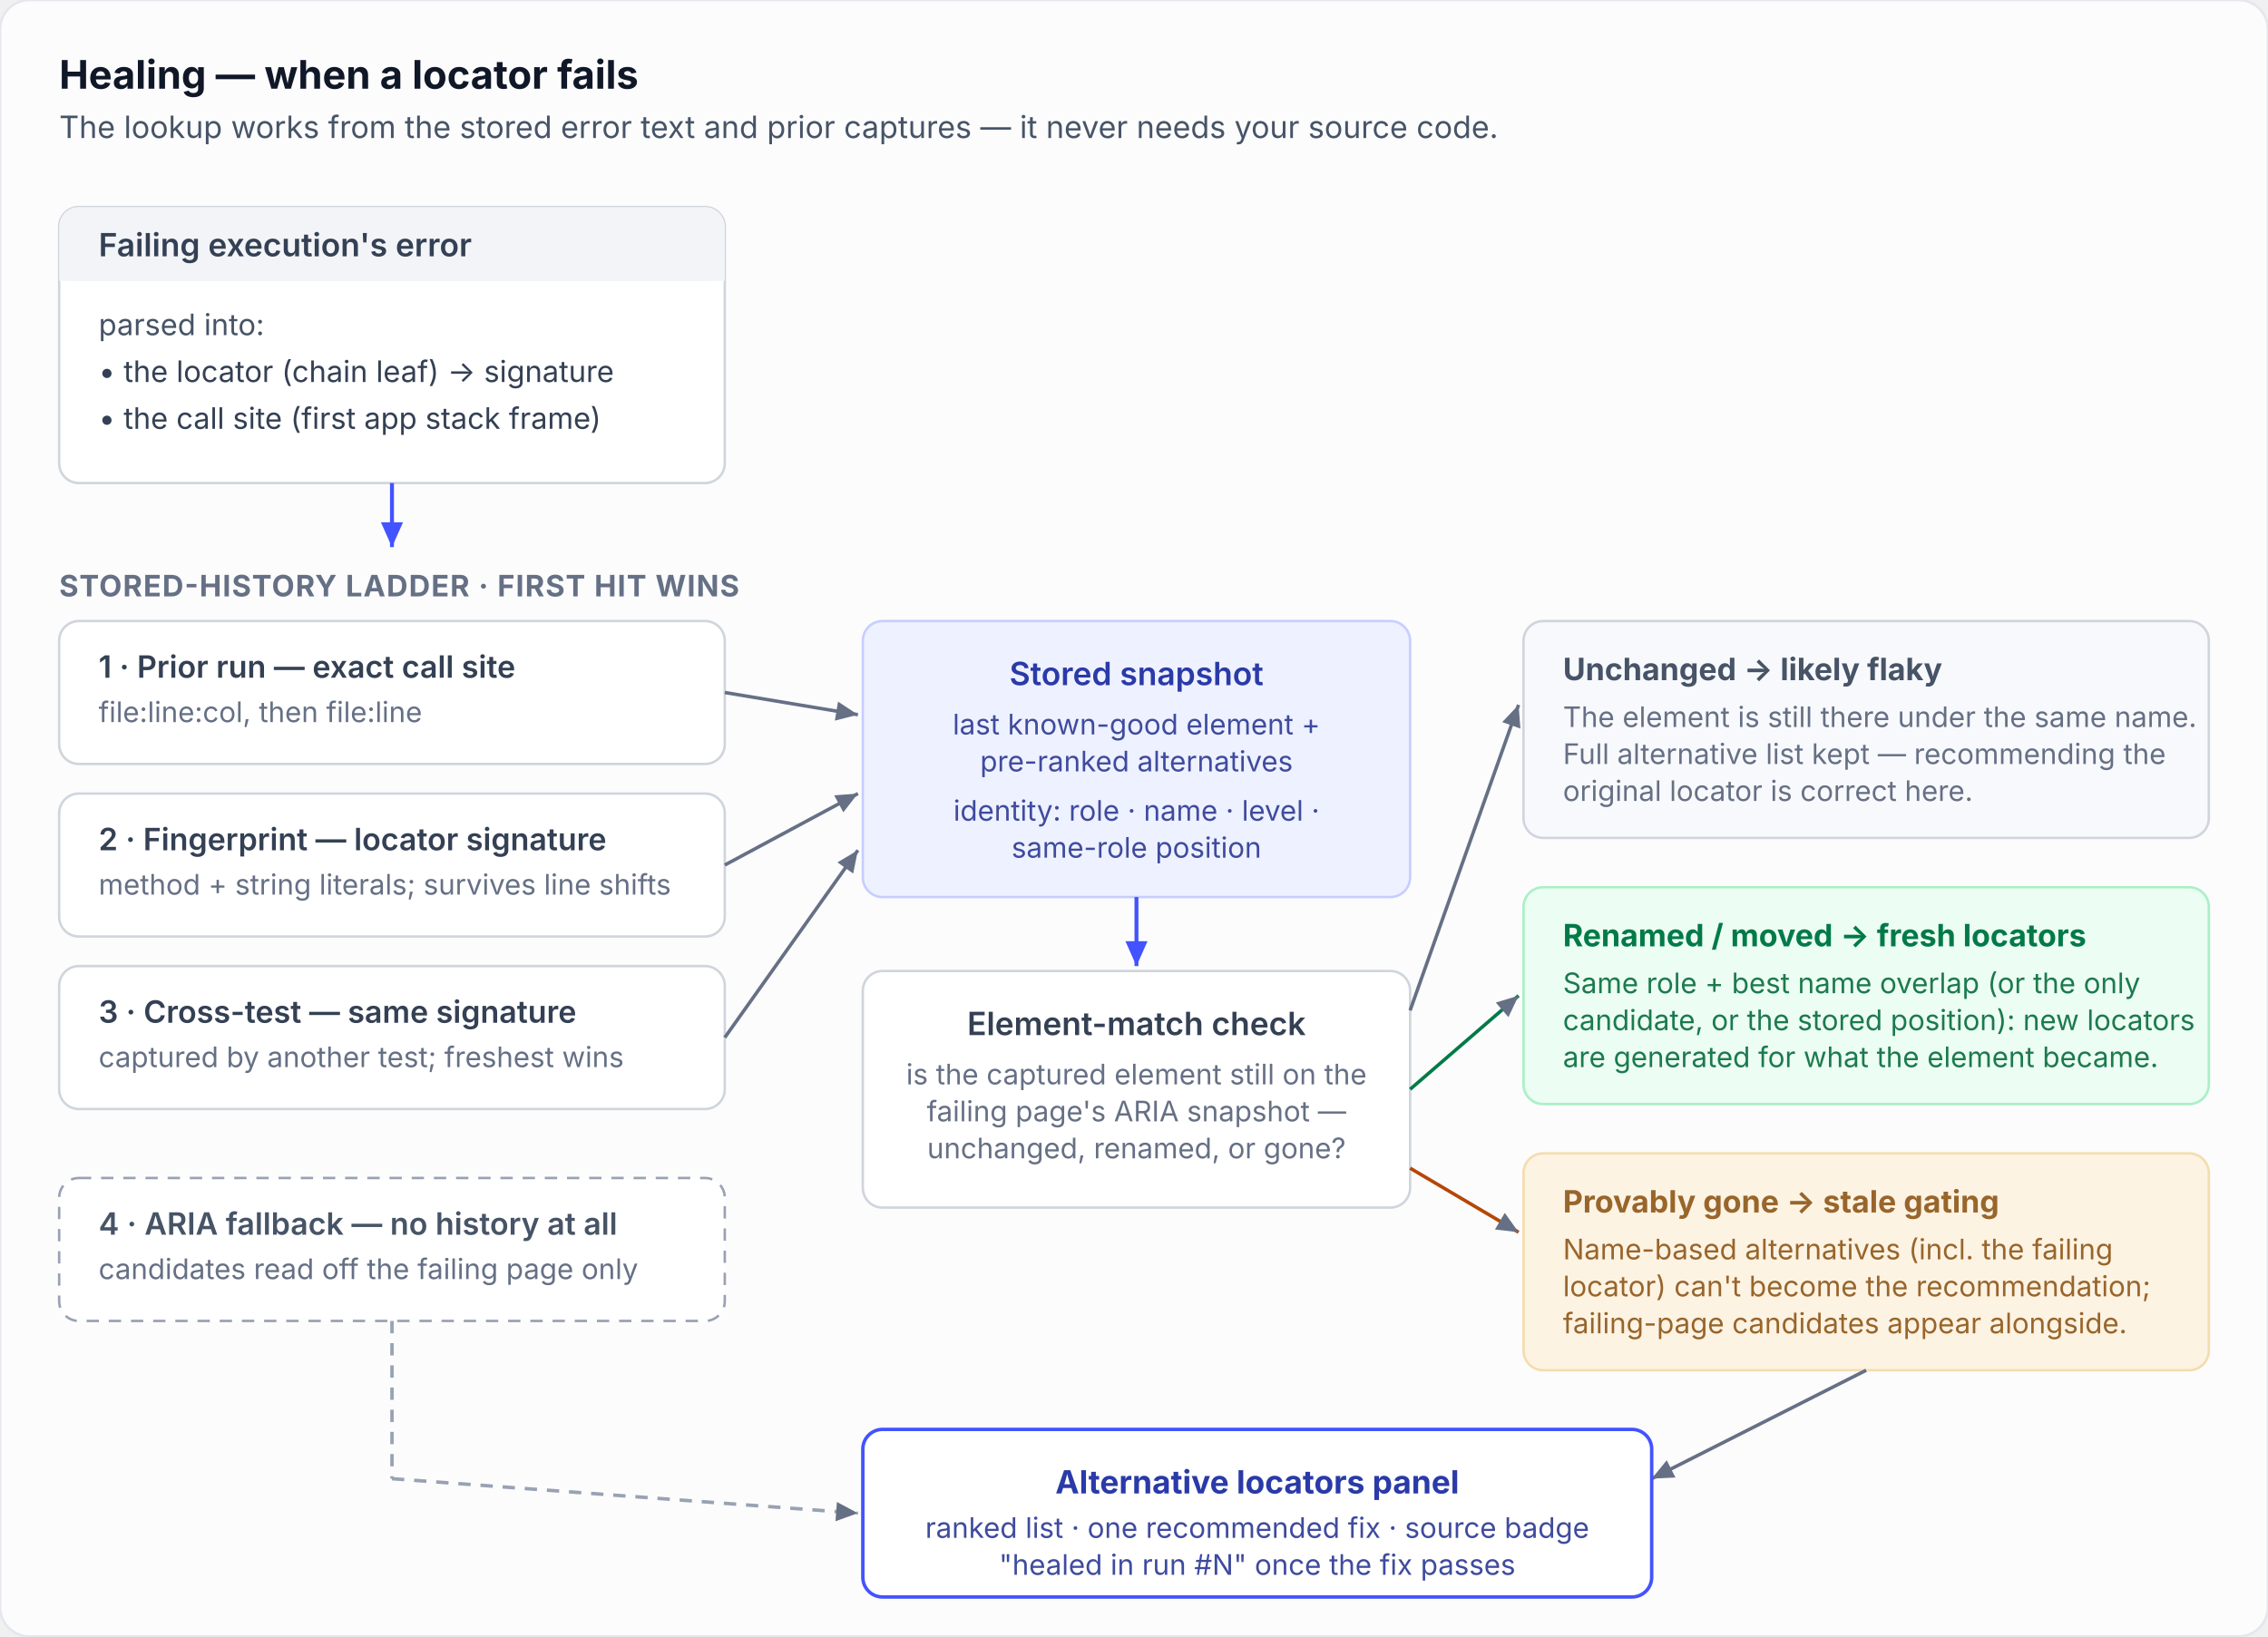
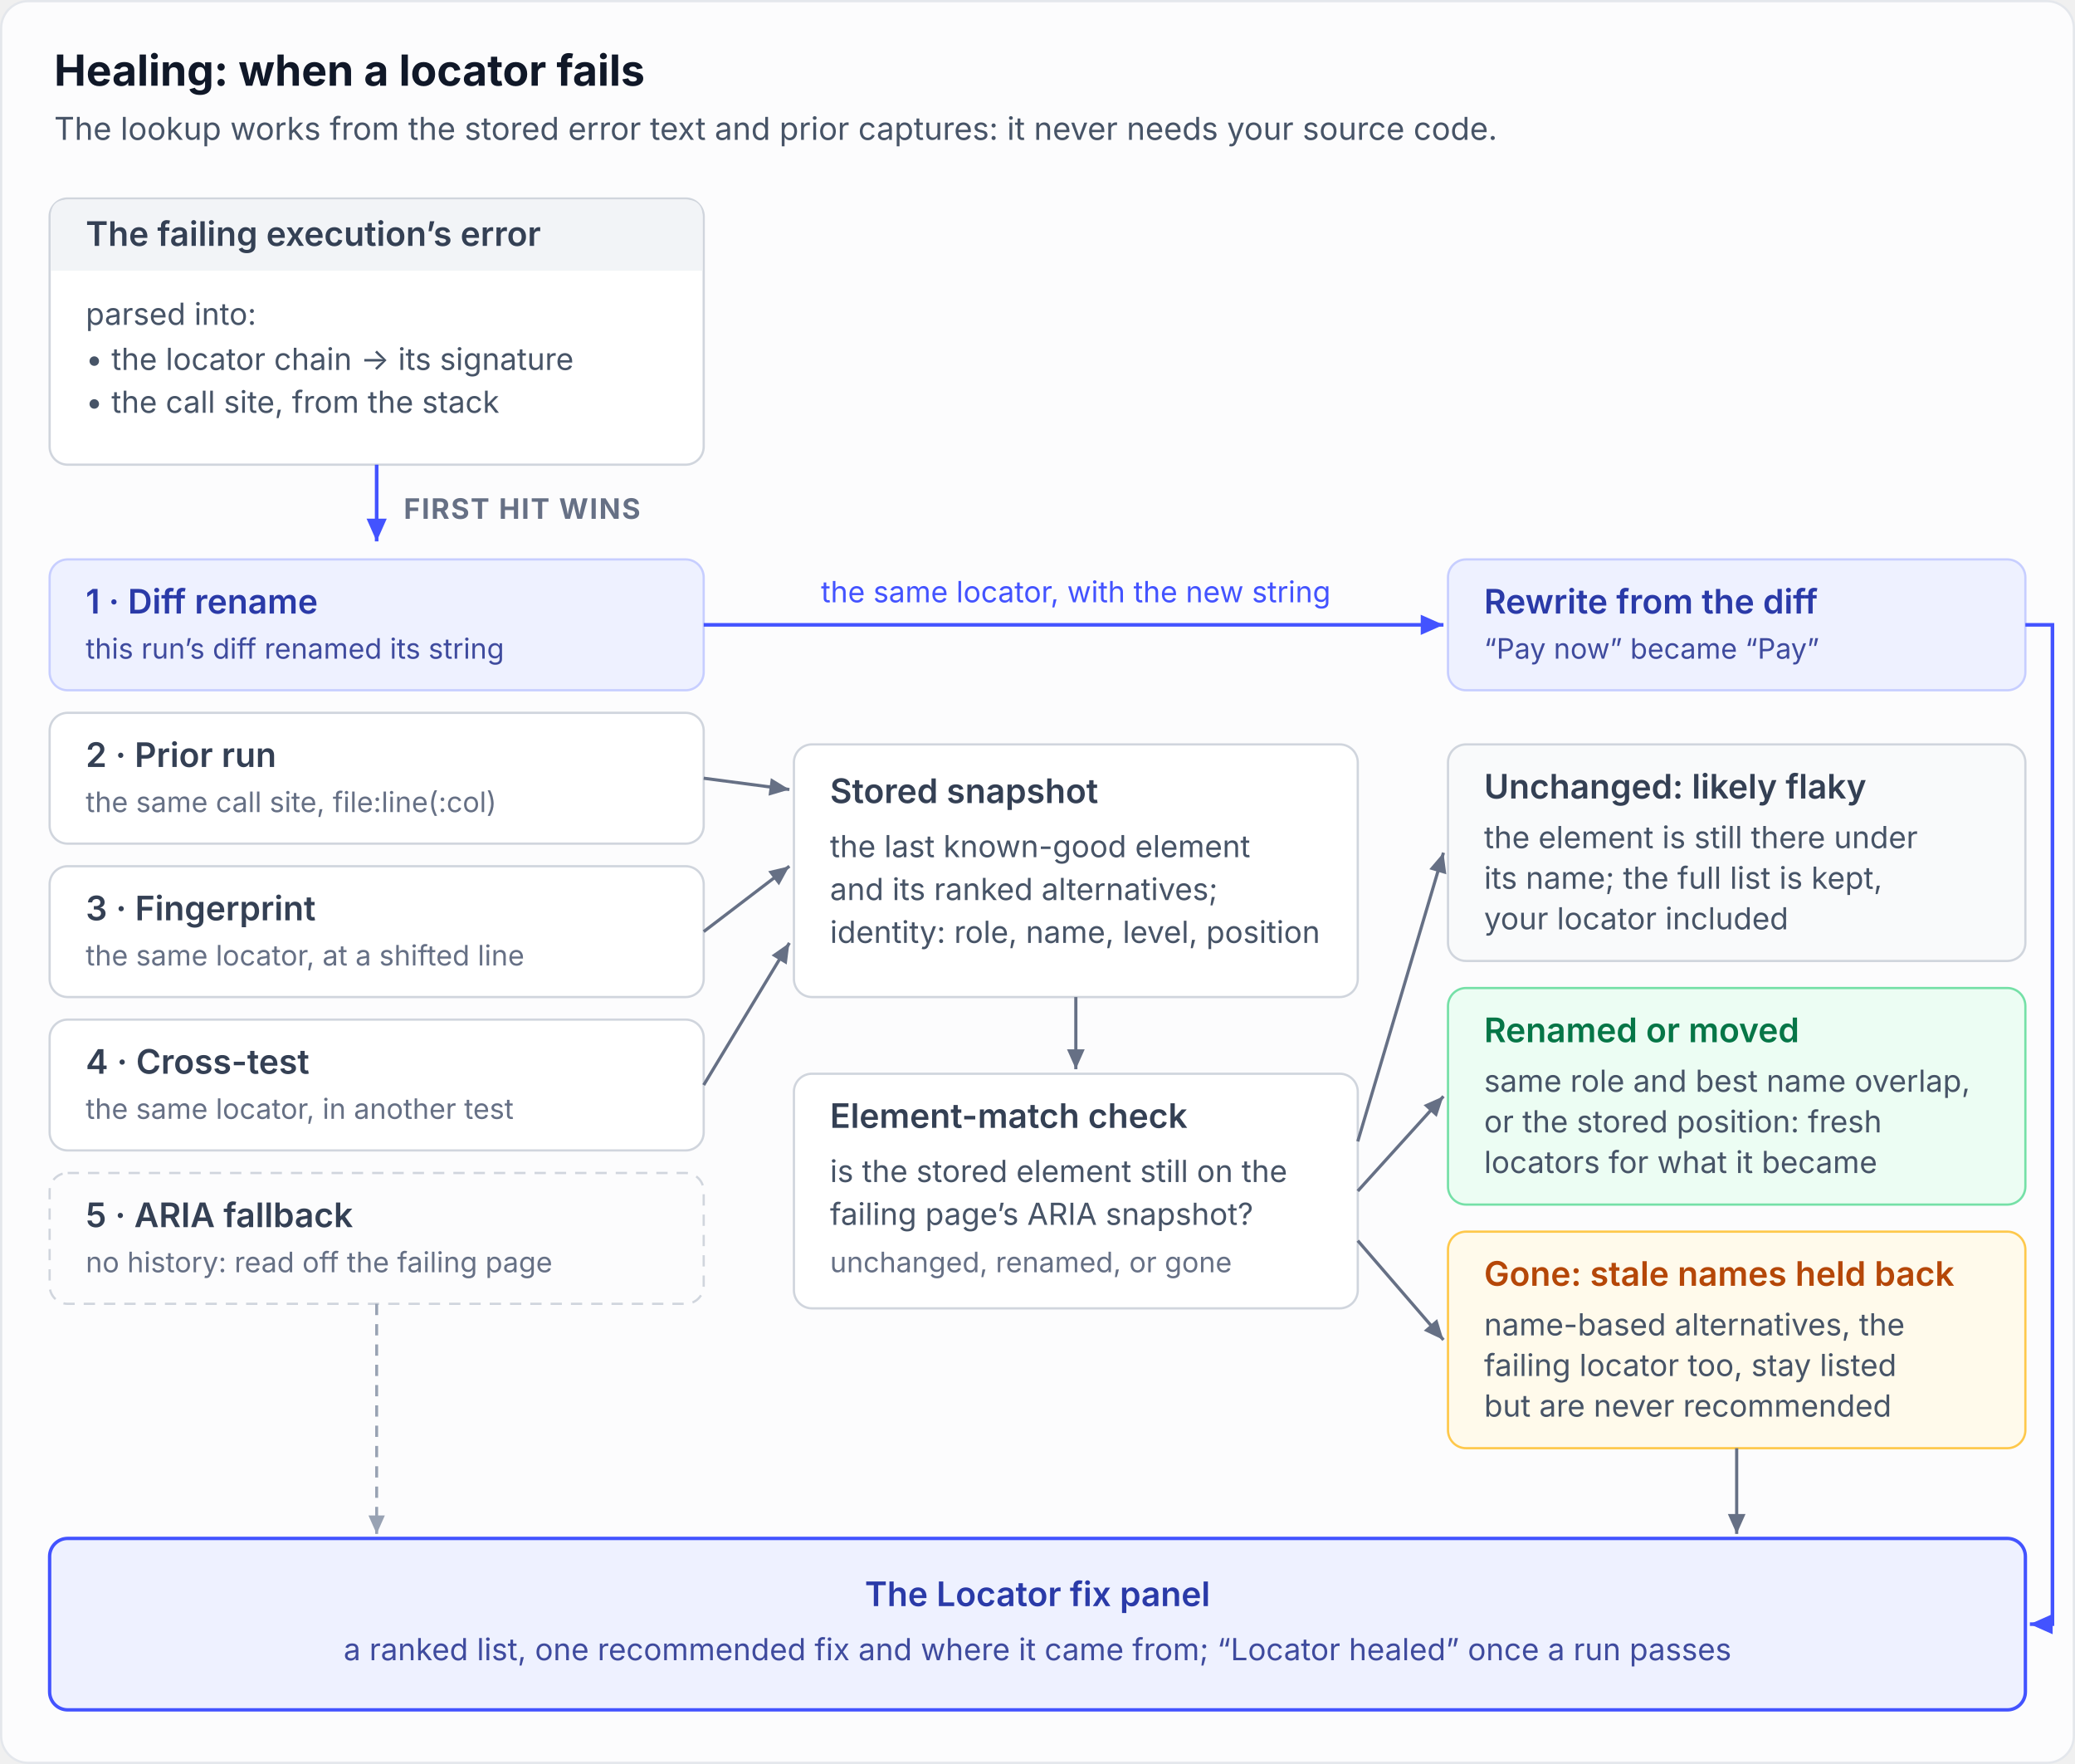
- <svg xmlns="http://www.w3.org/2000/svg" viewBox="0 0 920 664" font-family="ui-sans-serif, system-ui, -apple-system, 'Segoe UI', sans-serif">
+ <svg xmlns="http://www.w3.org/2000/svg" viewBox="0 0 920 782" font-family="ui-sans-serif, system-ui, -apple-system, 'Segoe UI', sans-serif">
+   <style>
+   .bg{fill:#fcfcfd;stroke:#e4e7ec}
+   .t{fill:#101828;font-weight:700;font-size:19px}
+   .s{fill:#475467;font-size:14px}
+   .h{fill:#667085;font-size:12.5px;font-weight:700;letter-spacing:.05em}
+   .lb{fill:#344054;font-size:15px;font-weight:600}
+   .l{fill:#475467;font-size:13.5px}
+   .m{fill:#667085;font-size:12.5px}
+   .b{font-weight:600}
+   .mono{font-family:ui-monospace,SFMono-Regular,Menlo,Consolas,monospace;font-size:12.5px;white-space:pre}
+   .ink{fill:#344054} .numw{fill:#ffffff}
+   .box{fill:#ffffff;stroke:#d0d5dd}
+   .chip{fill:#f9fafb;stroke:#d0d5dd}
+   .hd{fill:#f2f4f7}
+   .cap{fill:#f2f4f7;stroke:#d0d5dd}
+   .rule{fill:none;stroke:#e4e7ec}
+   .edge{fill:none;stroke:#667085;stroke-width:1.4}
+   .dash{fill:none;stroke:#98a2b3;stroke-width:1.3;stroke-dasharray:5 4}
+   .acc{fill:none;stroke:#4353ff;stroke-width:1.6}
+   .accd{fill:none;stroke:#4353ff;stroke-width:1.4;stroke-dasharray:5 4}
+   .acct{fill:#4353ff;font-size:13px} .ac{fill:#4353ff}
+   .et{fill:#475467;font-size:13px}
+   .arr{fill:#667085} .arrd{fill:#98a2b3} .arra{fill:#4353ff}
+   .ab{fill:#eef1ff;stroke:#c7ceff} .abt{fill:#2a3aa8} .abl{fill:#3f4b9e} .abo{fill:none;stroke:#4353ff;stroke-width:1.5}
+   .ok{fill:#ecfdf3;stroke:#75e0a7} .okt{fill:#067647} .okd{fill:#12b76a}
+   .bs{fill:#fffaeb;stroke:#fec84b} .bst{fill:#b54708}
+   .fc{fill:#fef3f2;stroke:#fda29b} .fct{fill:#b42318} .fcd{fill:#f04438}
+   .fr{fill:#fff6ed;stroke:#fd853a} .frt{fill:#c4320a}
+   .mu{fill:#f2f4f7;stroke:#d0d5dd} .mud{fill:#d0d5dd}
+   .dbx{fill:none;stroke:#d0d5dd;stroke-dasharray:5 4}
+   .clu{fill:#4353ff;fill-opacity:.06;stroke:#4353ff;stroke-width:1.8;stroke-dasharray:6 4;stroke-linejoin:round}
+   @media (prefers-color-scheme: dark){
+     .bg{fill:#161b26;stroke:#333741}
+     .t{fill:#f5f5f6} .s{fill:#94969c} .h{fill:#85888e}
+     .lb{fill:#ececed} .l{fill:#cecfd2} .m{fill:#94969c} .ink{fill:#ececed} .numw{fill:#161b26}
+     .box{fill:#1f242f;stroke:#333741} .chip{fill:#262b36;stroke:#333741} .hd{fill:#262b36}
+     .cap{fill:#262b36;stroke:#4a4f5a}
+     .rule{stroke:#333741}
+     .edge{stroke:#94969c} .arr{fill:#94969c}
+     .dash{stroke:#61646c} .arrd{fill:#61646c}
+     .acc,.accd{stroke:#8098f9} .acct,.ac{fill:#8098f9} .arra{fill:#8098f9}
+     .et{fill:#94969c}
+     .ab{fill:#1c2142;stroke:#3b4699} .abt{fill:#c7d0ff} .abl{fill:#a4b0f0} .abo{stroke:#8098f9}
+     .ok{fill:#0b2418;stroke:#079455} .okt{fill:#75e0a7} .okd{fill:#17b26a}
+     .bs{fill:#2b1d07;stroke:#ca8504} .bst{fill:#fec84b}
+     .fc{fill:#2d1210;stroke:#d92d20} .fct{fill:#fda29b} .fcd{fill:#f04438}
+     .fr{fill:#2b170c;stroke:#e04f16} .frt{fill:#f7b27a}
+     .mu{fill:#262b36;stroke:#333741} .mud{fill:#61646c}
+     .dbx{stroke:#61646c}
+     .clu{fill:#8098f9;fill-opacity:.1;stroke:#8098f9}
+   }
+ </style>
  <defs>
-     <marker id="rArr" viewBox="0 0 10 10" refX="9" refY="5" markerWidth="7" markerHeight="7" orient="auto-start-reverse">
-       <path d="M 0 1 L 9 5 L 0 9 z" fill="#667085" />
+     <marker id="lrn" viewBox="0 0 10 10" refX="9" refY="5" markerWidth="7" markerHeight="7" orient="auto-start-reverse">
+       <path class="arr" d="M 0 1 L 9 5 L 0 9 z" />
    </marker>
-     <marker id="rArrAccent" viewBox="0 0 10 10" refX="9" refY="5" markerWidth="7" markerHeight="7" orient="auto-start-reverse">
-       <path d="M 0 1 L 9 5 L 0 9 z" fill="#4353ff" />
+     <marker id="lrd" viewBox="0 0 10 10" refX="9" refY="5" markerWidth="7" markerHeight="7" orient="auto-start-reverse">
+       <path class="arrd" d="M 0 1 L 9 5 L 0 9 z" />
+     </marker>
+     <marker id="lra" viewBox="0 0 10 10" refX="9" refY="5" markerWidth="7" markerHeight="7" orient="auto-start-reverse">
+       <path class="arra" d="M 0 1 L 9 5 L 0 9 z" />
    </marker>
  </defs>
-   <rect x="0" y="0" width="920" height="664" rx="12" fill="#fcfcfd" stroke="#e4e7ec" />
-   <text x="24" y="36" font-size="16" font-weight="700" fill="#101828">Healing — when a locator fails</text>
-   <text x="24" y="56" font-size="12.5" fill="#475467">The lookup works from the stored error text and prior captures — it never needs your source code.</text>
-   <rect x="24" y="84" width="270" height="112" rx="8" fill="#ffffff" stroke="#d0d5dd" />
-   <rect x="24" y="84" width="270" height="30" rx="8" fill="#f2f4f7" />
-   <rect x="24" y="106" width="270" height="8" fill="#f2f4f7" />
-   <text x="40" y="104" font-size="13" font-weight="600" fill="#344054">Failing execution's error</text>
-   <text x="40" y="136" font-size="12" fill="#475467">parsed into:</text>
-   <text x="40" y="155" font-size="12" fill="#344054">• the locator (chain leaf)  →  signature</text>
-   <text x="40" y="174" font-size="12" fill="#344054">• the call site (first app stack frame)</text>
-   <line x1="159" y1="196" x2="159" y2="222" stroke="#4353ff" stroke-width="1.6" marker-end="url(#rArrAccent)" />
-   <text x="24" y="242" font-size="12" font-weight="700" fill="#667085" letter-spacing="0.4">STORED-HISTORY LADDER · FIRST HIT WINS</text>
-   <rect x="24" y="252" width="270" height="58" rx="8" fill="#ffffff" stroke="#d0d5dd" />
-   <text x="40" y="275" font-size="12.5" font-weight="600" fill="#344054">1 · Prior run — exact call site</text>
-   <text x="40" y="293" font-size="11.5" fill="#667085">file:line:col, then file:line</text>
-   <rect x="24" y="322" width="270" height="58" rx="8" fill="#ffffff" stroke="#d0d5dd" />
-   <text x="40" y="345" font-size="12.5" font-weight="600" fill="#344054">2 · Fingerprint — locator signature</text>
-   <text x="40" y="363" font-size="11.5" fill="#667085">method + string literals; survives line shifts</text>
-   <rect x="24" y="392" width="270" height="58" rx="8" fill="#ffffff" stroke="#d0d5dd" />
-   <text x="40" y="415" font-size="12.5" font-weight="600" fill="#344054">3 · Cross-test — same signature</text>
-   <text x="40" y="433" font-size="11.5" fill="#667085">captured by another test; freshest wins</text>
-   <rect x="24" y="478" width="270" height="58" rx="8" fill="#ffffff" stroke="#98a2b3" stroke-dasharray="5 4" />
-   <text x="40" y="501" font-size="12.5" font-weight="600" fill="#475467">4 · ARIA fallback — no history at all</text>
-   <text x="40" y="519" font-size="11.5" fill="#667085">candidates read off the failing page only</text>
-   <line x1="294" y1="281" x2="348" y2="290" stroke="#667085" stroke-width="1.4" marker-end="url(#rArr)" />
-   <line x1="294" y1="351" x2="348" y2="322" stroke="#667085" stroke-width="1.4" marker-end="url(#rArr)" />
-   <line x1="294" y1="421" x2="348" y2="345" stroke="#667085" stroke-width="1.4" marker-end="url(#rArr)" />
-   <rect x="350" y="252" width="222" height="112" rx="8" fill="#eef1ff" stroke="#c7ceff" />
-   <text x="461" y="278" font-size="13" font-weight="600" fill="#2a3aa8" text-anchor="middle">Stored snapshot</text>
-   <text x="461" y="298" font-size="11.5" fill="#3f4b9e" text-anchor="middle">last known-good element +</text>
-   <text x="461" y="313" font-size="11.5" fill="#3f4b9e" text-anchor="middle">pre-ranked alternatives</text>
-   <text x="461" y="333" font-size="11.5" fill="#3f4b9e" text-anchor="middle">identity: role · name · level ·</text>
-   <text x="461" y="348" font-size="11.5" fill="#3f4b9e" text-anchor="middle">same-role position</text>
-   <line x1="461" y1="364" x2="461" y2="392" stroke="#4353ff" stroke-width="1.6" marker-end="url(#rArrAccent)" />
-   <rect x="350" y="394" width="222" height="96" rx="8" fill="#ffffff" stroke="#d0d5dd" />
-   <text x="461" y="420" font-size="13" font-weight="600" fill="#344054" text-anchor="middle">Element-match check</text>
-   <text x="461" y="440" font-size="11.5" fill="#667085" text-anchor="middle">is the captured element still on the</text>
-   <text x="461" y="455" font-size="11.5" fill="#667085" text-anchor="middle">failing page's ARIA snapshot —</text>
-   <text x="461" y="470" font-size="11.5" fill="#667085" text-anchor="middle">unchanged, renamed, or gone?</text>
-   <line x1="572" y1="410" x2="616" y2="286" stroke="#667085" stroke-width="1.4" marker-end="url(#rArr)" />
-   <rect x="618" y="252" width="278" height="88" rx="8" fill="#f8f9fc" stroke="#d0d5dd" />
-   <text x="634" y="276" font-size="12.5" font-weight="700" fill="#475467">Unchanged → likely flaky</text>
-   <text x="634" y="295" font-size="11.5" fill="#667085">The element is still there under the same name.</text>
-   <text x="634" y="310" font-size="11.5" fill="#667085">Full alternative list kept — recommending the</text>
-   <text x="634" y="325" font-size="11.5" fill="#667085">original locator is correct here.</text>
-   <line x1="572" y1="442" x2="616" y2="404" stroke="#027a48" stroke-width="1.4" marker-end="url(#rArr)" />
-   <rect x="618" y="360" width="278" height="88" rx="8" fill="#ecfdf3" stroke="#abefc6" />
-   <text x="634" y="384" font-size="12.5" font-weight="700" fill="#027a48">Renamed / moved → fresh locators</text>
-   <text x="634" y="403" font-size="11.5" fill="#1c7a4d">Same role + best name overlap (or the only</text>
-   <text x="634" y="418" font-size="11.5" fill="#1c7a4d">candidate, or the stored position): new locators</text>
-   <text x="634" y="433" font-size="11.5" fill="#1c7a4d">are generated for what the element became.</text>
-   <line x1="572" y1="474" x2="616" y2="500" stroke="#b54708" stroke-width="1.4" marker-end="url(#rArr)" />
-   <rect x="618" y="468" width="278" height="88" rx="8" fill="#fdf3e3" stroke="#f5dcae" />
-   <text x="634" y="492" font-size="12.5" font-weight="700" fill="#98652b">Provably gone → stale gating</text>
-   <text x="634" y="511" font-size="11.5" fill="#98652b">Name-based alternatives (incl. the failing</text>
-   <text x="634" y="526" font-size="11.5" fill="#98652b">locator) can't become the recommendation;</text>
-   <text x="634" y="541" font-size="11.5" fill="#98652b">failing-page candidates appear alongside.</text>
-   <line x1="159" y1="536" x2="159" y2="600" stroke="#98a2b3" stroke-width="1.4" stroke-dasharray="5 4" />
-   <line x1="159" y1="600" x2="348" y2="614" stroke="#98a2b3" stroke-width="1.4" stroke-dasharray="5 4" marker-end="url(#rArr)" />
-   <line x1="757" y1="556" x2="670" y2="600" stroke="#667085" stroke-width="1.4" marker-end="url(#rArr)" />
-   <rect x="350" y="580" width="320" height="68" rx="8" fill="#ffffff" stroke="#4353ff" stroke-width="1.4" />
-   <text x="510" y="606" font-size="13" font-weight="700" fill="#2a3aa8" text-anchor="middle">Alternative locators panel</text>
-   <text x="510" y="624" font-size="11.5" fill="#3f4b9e" text-anchor="middle">ranked list · one recommended fix · source badge</text>
-   <text x="510" y="639" font-size="11.5" fill="#3f4b9e" text-anchor="middle">"healed in run #N" once the fix passes</text>
+   <rect class="bg" x="0.5" y="0.5" width="919" height="781" rx="12" />
+   <text class="t" x="24" y="38">Healing: when a locator fails</text>
+   <text class="s" x="24" y="62">The lookup works from the stored error text and prior captures: it never needs your source code.</text>
+   <rect class="box" x="22" y="88" width="290" height="118" rx="8" />
+   <path class="hd" d="M 22.5 120 L 22.5 96 Q 22.5 88.5 30 88.5 L 304 88.5 Q 311.5 88.5 311.5 96 L 311.5 120 Z" />
+   <text class="lb" x="38" y="109">The failing execution’s error</text>
+   <text class="l" x="38" y="144">parsed into:</text>
+   <text class="l" x="38" y="164">• the locator chain → its signature</text>
+   <text class="l" x="38" y="183">• the call site, from the stack</text>
+   <path class="acc" d="M 167 206 L 167 240" marker-end="url(#lra)" />
+   <text class="h" x="179" y="230">FIRST HIT WINS</text>
+   <rect class="ab" x="22" y="248" width="290" height="58" rx="8" />
+   <text class="lb abt" x="38" y="272">1 · Diff rename</text>
+   <text class="m abl" x="38" y="292">this run’s diff renamed its string</text>
+   <rect class="box" x="22" y="316" width="290" height="58" rx="8" />
+   <text class="lb" x="38" y="340">2 · Prior run</text>
+   <text class="m" x="38" y="360">the same call site, file:line(:col)</text>
+   <rect class="box" x="22" y="384" width="290" height="58" rx="8" />
+   <text class="lb" x="38" y="408">3 · Fingerprint</text>
+   <text class="m" x="38" y="428">the same locator, at a shifted line</text>
+   <rect class="box" x="22" y="452" width="290" height="58" rx="8" />
+   <text class="lb" x="38" y="476">4 · Cross-test</text>
+   <text class="m" x="38" y="496">the same locator, in another test</text>
+   <rect class="dbx" x="22" y="520" width="290" height="58" rx="8" />
+   <text class="lb" x="38" y="544">5 · ARIA fallback</text>
+   <text class="m" x="38" y="564">no history: read off the failing page</text>
+   <path class="acc" d="M 312 277 L 640 277" marker-end="url(#lra)" />
+   <text class="acct" x="477" y="267" text-anchor="middle">the same locator, with the new string</text>
+   <rect class="ab" x="642" y="248" width="256" height="58" rx="8" />
+   <text class="lb abt" x="658" y="272">Rewrite from the diff</text>
+   <text class="m abl" x="658" y="292">“Pay now” became “Pay”</text>
+   <path class="edge" d="M 312 345 L 350 350" marker-end="url(#lrn)" />
+   <path class="edge" d="M 312 413 L 350 384" marker-end="url(#lrn)" />
+   <path class="edge" d="M 312 481 L 350 418" marker-end="url(#lrn)" />
+   <rect class="box" x="352" y="330" width="250" height="112" rx="8" />
+   <text class="lb" x="368" y="356">Stored snapshot</text>
+   <text class="l" x="368" y="380">the last known-good element</text>
+   <text class="l" x="368" y="399">and its ranked alternatives;</text>
+   <text class="l" x="368" y="418">identity: role, name, level, position</text>
+   <path class="edge" d="M 477 442 L 477 474" marker-end="url(#lrn)" />
+   <rect class="box" x="352" y="476" width="250" height="104" rx="8" />
+   <text class="lb" x="368" y="500">Element-match check</text>
+   <text class="l" x="368" y="524">is the stored element still on the</text>
+   <text class="l" x="368" y="543">failing page’s ARIA snapshot?</text>
+   <text class="m" x="368" y="564">unchanged, renamed, or gone</text>
+   <rect class="chip" x="642" y="330" width="256" height="96" rx="8" />
+   <text class="lb" x="658" y="354">Unchanged: likely flaky</text>
+   <text class="l" x="658" y="376">the element is still there under</text>
+   <text class="l" x="658" y="394">its name; the full list is kept,</text>
+   <text class="l" x="658" y="412">your locator included</text>
+   <path class="edge" d="M 602 506 L 640 378" marker-end="url(#lrn)" />
+   <rect class="ok" x="642" y="438" width="256" height="96" rx="8" />
+   <text class="lb okt" x="658" y="462">Renamed or moved</text>
+   <text class="l" x="658" y="484">same role and best name overlap,</text>
+   <text class="l" x="658" y="502">or the stored position: fresh</text>
+   <text class="l" x="658" y="520">locators for what it became</text>
+   <path class="edge" d="M 602 528 L 640 486" marker-end="url(#lrn)" />
+   <rect class="bs" x="642" y="546" width="256" height="96" rx="8" />
+   <text class="lb bst" x="658" y="570">Gone: stale names held back</text>
+   <text class="l" x="658" y="592">name-based alternatives, the</text>
+   <text class="l" x="658" y="610">failing locator too, stay listed</text>
+   <text class="l" x="658" y="628">but are never recommended</text>
+   <path class="edge" d="M 602 550 L 640 594" marker-end="url(#lrn)" />
+   <path class="edge" d="M 770 642 L 770 680" marker-end="url(#lrn)" />
+   <path class="dash" d="M 167 578 L 167 680" marker-end="url(#lrd)" />
+   <path class="acc" d="M 898 277 L 910 277 L 910 720 L 900 720" marker-end="url(#lra)" />
+   <rect class="ab" x="22" y="682" width="876" height="76" rx="8" />
+   <rect class="abo" x="22" y="682" width="876" height="76" rx="8" />
+   <text class="lb abt" x="460" y="712" text-anchor="middle">The Locator fix panel</text>
+   <text class="l abl" x="460" y="736" text-anchor="middle">a ranked list, one recommended fix and where it came from; “Locator healed” once a run passes</text>
</svg>
